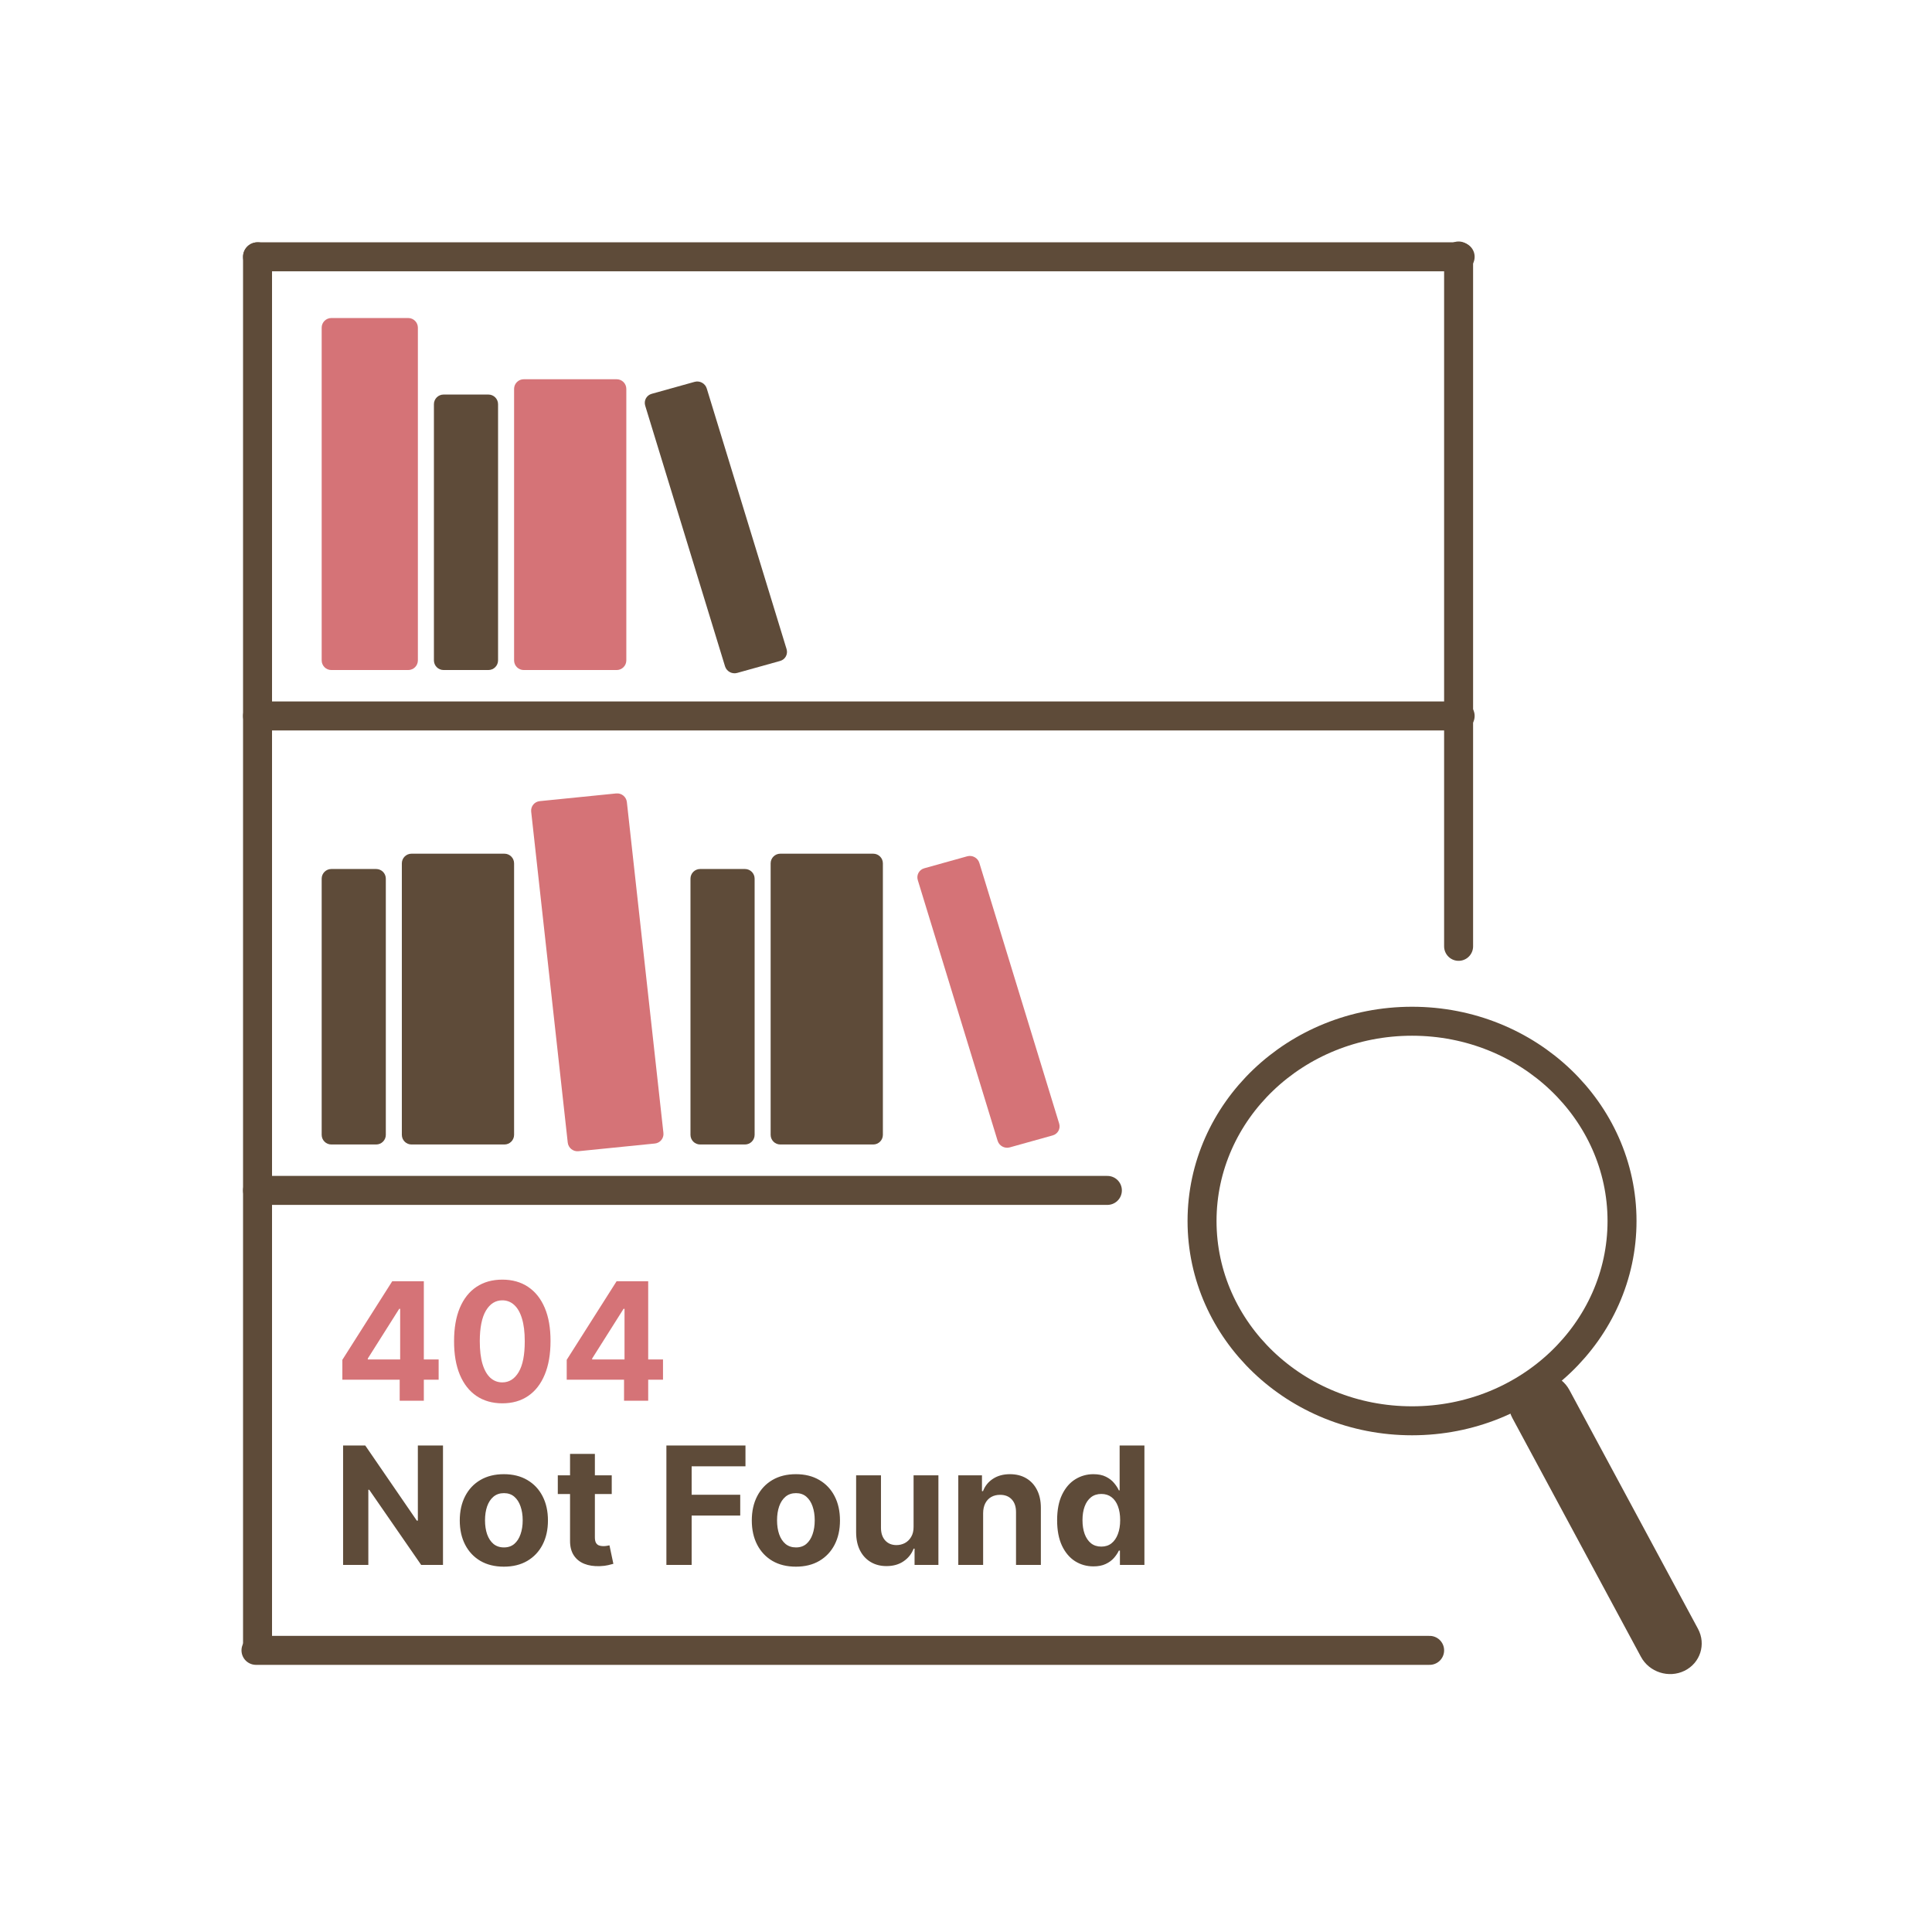
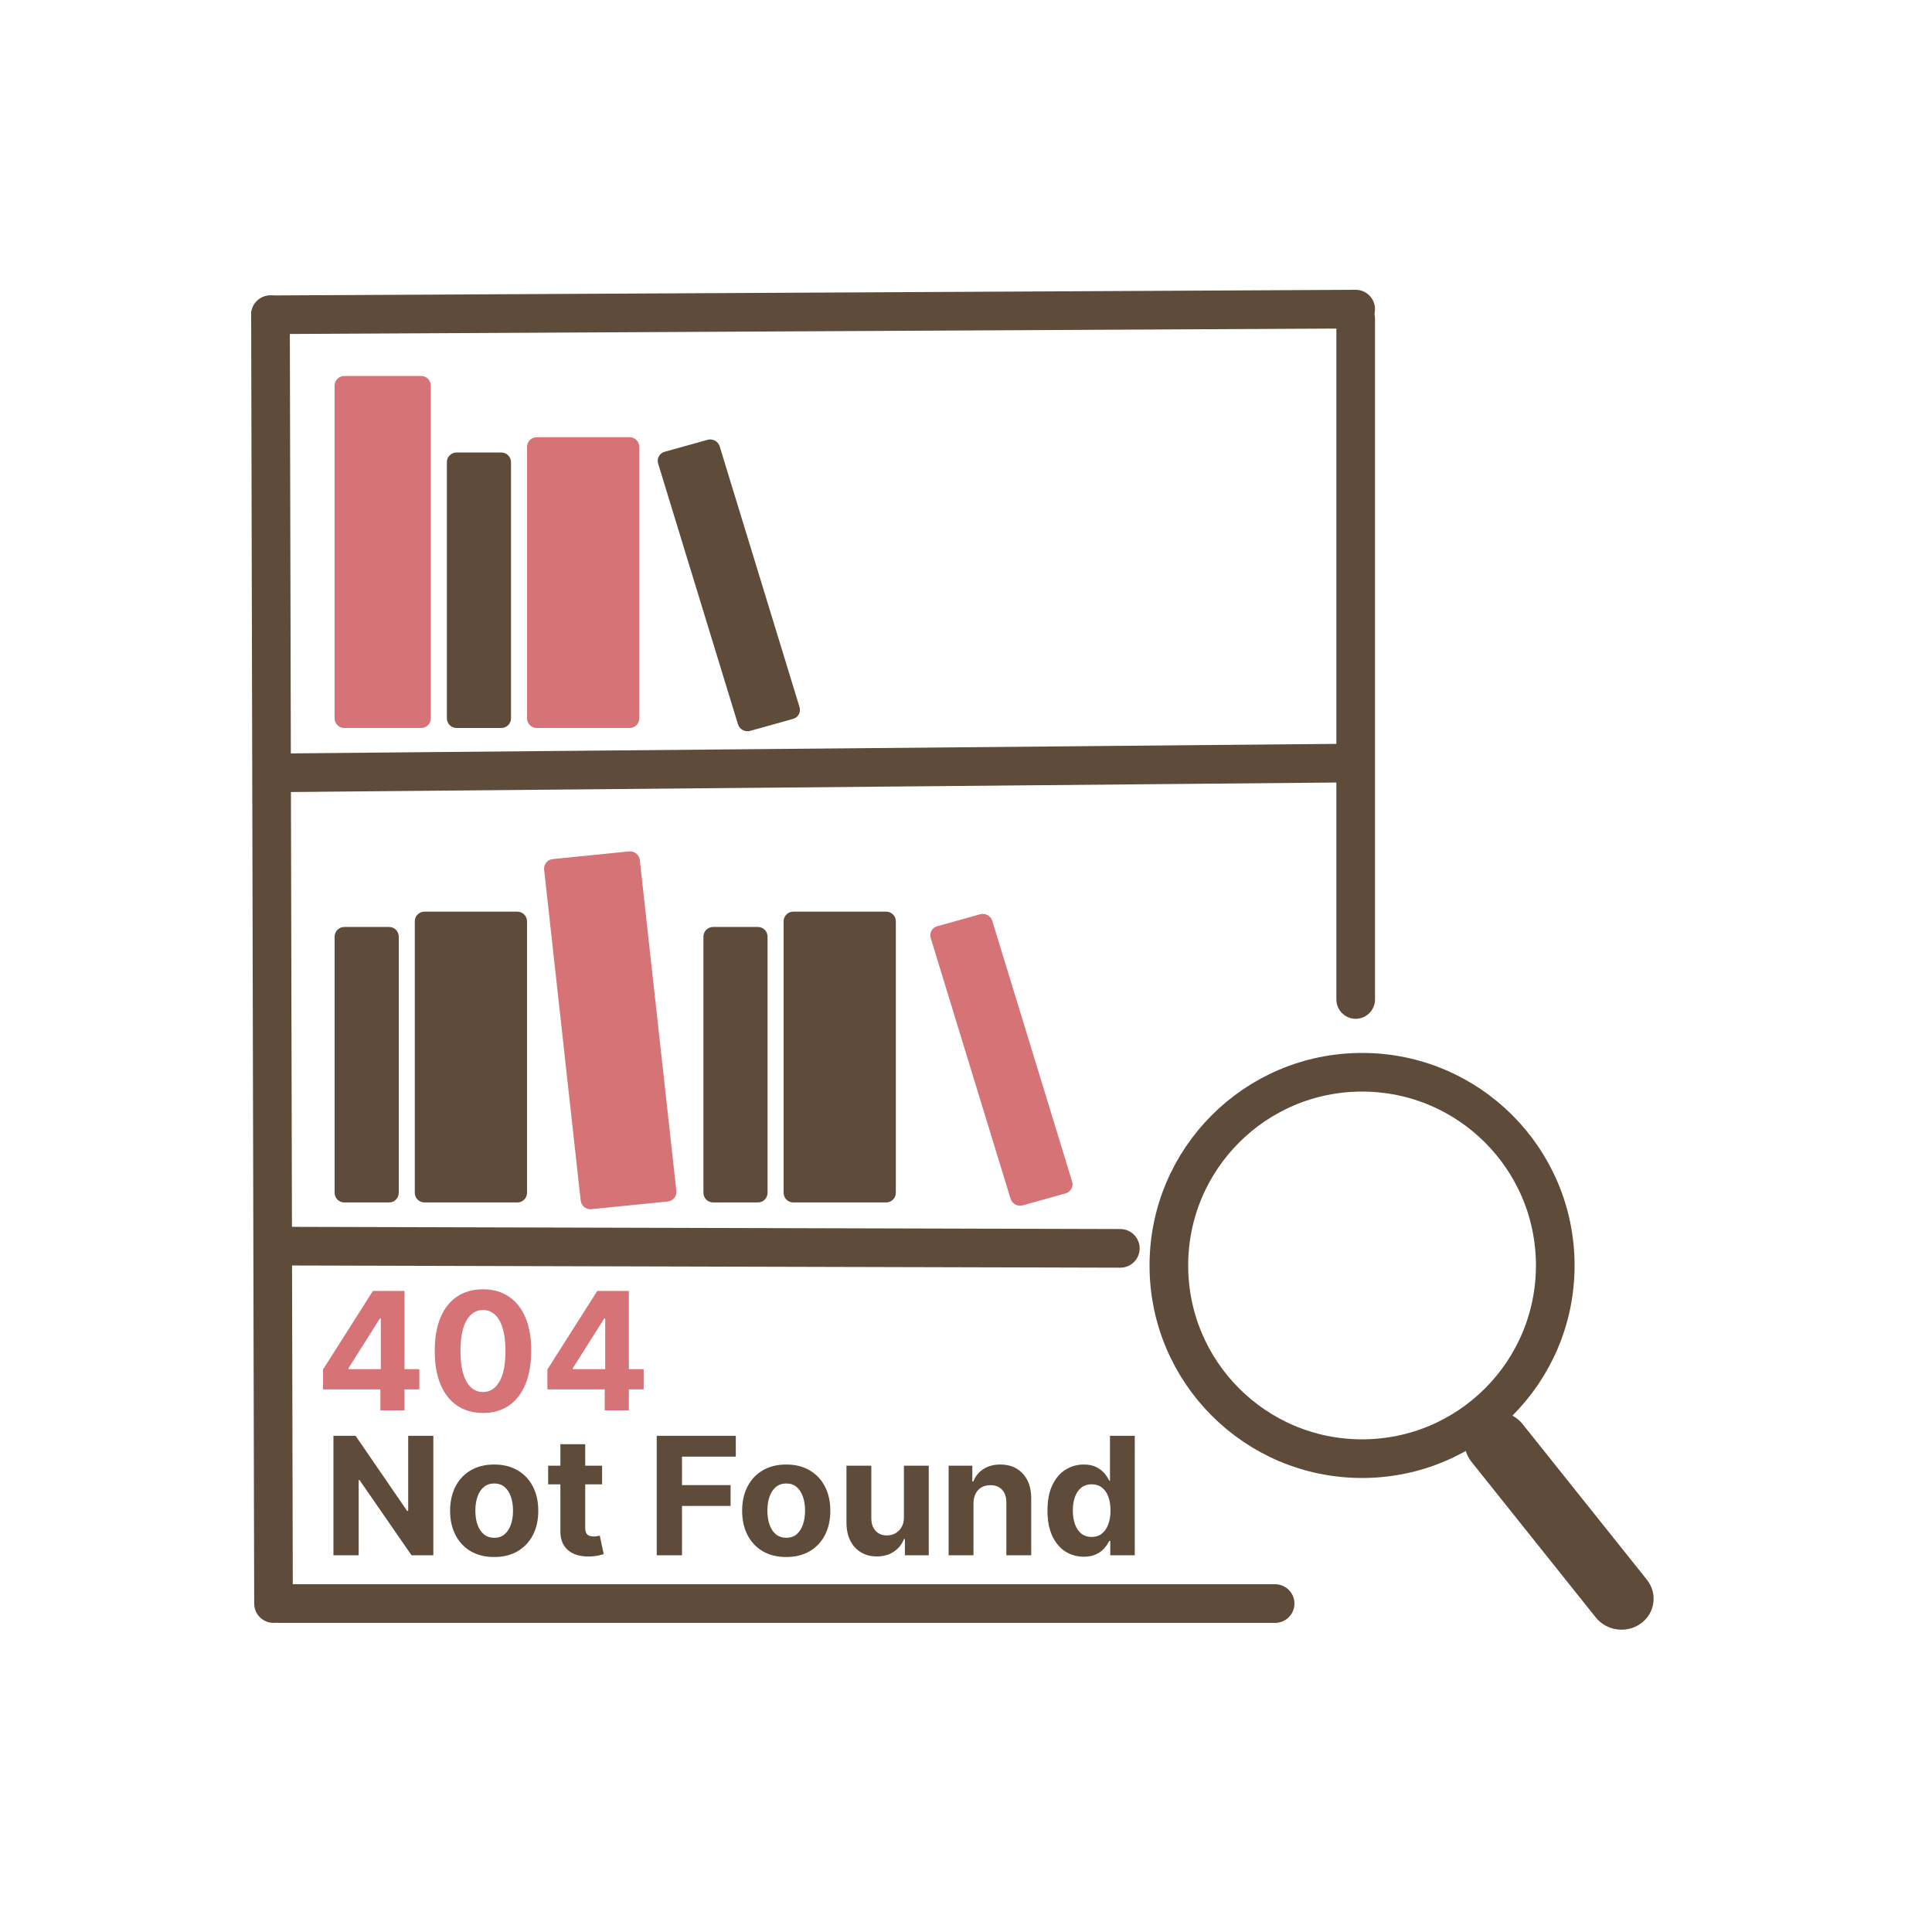
<svg xmlns="http://www.w3.org/2000/svg" width="200" height="200" viewBox="0 0 200 200" fill="none">
-   <path d="M146.174 105.718C158.246 105.718 167.912 115.042 167.912 126.399C167.912 137.755 158.247 147.08 146.174 147.08C134.102 147.08 124.435 137.755 124.435 126.399C124.435 115.042 134.102 105.718 146.174 105.718Z" stroke="#5E4B39" stroke-width="3" />
-   <rect width="6.578" height="34.651" rx="3.289" transform="matrix(0.897789 -0.440425 0.474106 0.880468 155 143.897)" fill="#5E4B39" />
-   <path d="M26.66 26.584H151.154" stroke="#5E4B39" stroke-width="3" stroke-linecap="round" />
-   <path d="M26.66 123.23H114.635" stroke="#5E4B39" stroke-width="3" stroke-linecap="round" />
-   <path d="M26.66 74.115L151.154 74.115" stroke="#5E4B39" stroke-width="3" stroke-linecap="round" />
-   <line x1="26.5" y1="170.845" x2="147.994" y2="170.845" stroke="#5E4B39" stroke-width="3" stroke-linecap="round" />
-   <path d="M26.66 26.584L26.66 170.761" stroke="#5E4B39" stroke-width="3" stroke-linecap="round" />
-   <line x1="150.994" y1="26.5" x2="150.994" y2="97.965" stroke="#5E4B39" stroke-width="3" stroke-linecap="round" />
-   <rect x="33.3" y="32.922" width="9.959" height="36.44" rx="1" fill="#D57377" />
-   <rect x="44.919" y="40.843" width="6.64" height="28.518" rx="1" fill="#5E4B39" />
-   <rect x="53.218" y="39.259" width="11.619" height="30.103" rx="1" fill="#D57377" />
-   <rect width="6.616" height="30.218" rx="1" transform="matrix(0.96321 -0.268749 0.292834 0.956163 66.4979 41.0374)" fill="#5E4B39" />
-   <rect width="9.955" height="36.46" rx="1" transform="matrix(0.994973 -0.100146 0.109813 0.993952 54.8784 83.0337)" fill="#D57377" />
-   <rect x="71.478" y="89.959" width="6.64" height="28.518" rx="1" fill="#5E4B39" />
-   <rect x="33.3" y="89.959" width="6.64" height="28.518" rx="1" fill="#5E4B39" />
-   <rect x="79.777" y="88.374" width="11.619" height="30.103" rx="1" fill="#5E4B39" />
-   <rect x="41.599" y="88.374" width="11.619" height="30.103" rx="1" fill="#5E4B39" />
-   <rect width="6.616" height="30.218" rx="1" transform="matrix(0.96321 -0.268749 0.292834 0.956163 94.7164 90.1526)" fill="#D57377" />
-   <path d="M45.858 149.636V162H43.6L38.221 154.218H38.13V162H35.517V149.636H37.81L43.147 157.412H43.256V149.636H45.858ZM52.159 162.181C51.221 162.181 50.41 161.982 49.726 161.583C49.046 161.181 48.52 160.622 48.15 159.905C47.78 159.185 47.595 158.35 47.595 157.4C47.595 156.442 47.78 155.605 48.15 154.888C48.52 154.168 49.046 153.609 49.726 153.21C50.41 152.808 51.221 152.607 52.159 152.607C53.096 152.607 53.906 152.808 54.586 153.21C55.27 153.609 55.797 154.168 56.167 154.888C56.538 155.605 56.723 156.442 56.723 157.4C56.723 158.35 56.538 159.185 56.167 159.905C55.797 160.622 55.27 161.181 54.586 161.583C53.906 161.982 53.096 162.181 52.159 162.181ZM52.171 160.189C52.597 160.189 52.954 160.068 53.239 159.827C53.525 159.581 53.74 159.247 53.885 158.825C54.034 158.402 54.109 157.921 54.109 157.382C54.109 156.842 54.034 156.362 53.885 155.939C53.74 155.516 53.525 155.182 53.239 154.937C52.954 154.691 52.597 154.569 52.171 154.569C51.74 154.569 51.378 154.691 51.084 154.937C50.794 155.182 50.575 155.516 50.426 155.939C50.281 156.362 50.209 156.842 50.209 157.382C50.209 157.921 50.281 158.402 50.426 158.825C50.575 159.247 50.794 159.581 51.084 159.827C51.378 160.068 51.74 160.189 52.171 160.189ZM63.327 152.727V154.659H57.743V152.727H63.327ZM59.011 150.506H61.582V159.151C61.582 159.388 61.619 159.573 61.691 159.706C61.764 159.835 61.864 159.925 61.993 159.978C62.126 160.03 62.279 160.056 62.452 160.056C62.572 160.056 62.693 160.046 62.814 160.026C62.935 160.002 63.027 159.984 63.092 159.972L63.496 161.885C63.367 161.926 63.186 161.972 62.953 162.024C62.719 162.08 62.436 162.115 62.102 162.127C61.482 162.151 60.938 162.068 60.472 161.879C60.009 161.69 59.649 161.396 59.391 160.998C59.133 160.599 59.007 160.096 59.011 159.489V150.506ZM68.985 162V149.636H77.171V151.792H71.599V154.738H76.628V156.893H71.599V162H68.985ZM82.39 162.181C81.453 162.181 80.641 161.982 79.957 161.583C79.277 161.181 78.752 160.622 78.382 159.905C78.011 159.185 77.826 158.35 77.826 157.4C77.826 156.442 78.011 155.605 78.382 154.888C78.752 154.168 79.277 153.609 79.957 153.21C80.641 152.808 81.453 152.607 82.39 152.607C83.328 152.607 84.137 152.808 84.817 153.21C85.501 153.609 86.028 154.168 86.399 154.888C86.769 155.605 86.954 156.442 86.954 157.4C86.954 158.35 86.769 159.185 86.399 159.905C86.028 160.622 85.501 161.181 84.817 161.583C84.137 161.982 83.328 162.181 82.39 162.181ZM82.402 160.189C82.829 160.189 83.185 160.068 83.471 159.827C83.757 159.581 83.972 159.247 84.117 158.825C84.266 158.402 84.34 157.921 84.34 157.382C84.34 156.842 84.266 156.362 84.117 155.939C83.972 155.516 83.757 155.182 83.471 154.937C83.185 154.691 82.829 154.569 82.402 154.569C81.972 154.569 81.609 154.691 81.316 154.937C81.026 155.182 80.806 155.516 80.658 155.939C80.513 156.362 80.44 156.842 80.44 157.382C80.44 157.921 80.513 158.402 80.658 158.825C80.806 159.247 81.026 159.581 81.316 159.827C81.609 160.068 81.972 160.189 82.402 160.189ZM94.573 158.052V152.727H97.144V162H94.675V160.316H94.579C94.37 160.859 94.021 161.296 93.534 161.626C93.051 161.956 92.462 162.121 91.766 162.121C91.146 162.121 90.6 161.98 90.13 161.698C89.659 161.416 89.29 161.016 89.025 160.497C88.763 159.978 88.63 159.356 88.626 158.631V152.727H91.198V158.173C91.202 158.72 91.349 159.153 91.639 159.471C91.929 159.788 92.317 159.947 92.804 159.947C93.114 159.947 93.404 159.877 93.673 159.736C93.943 159.591 94.16 159.378 94.325 159.096C94.494 158.815 94.577 158.466 94.573 158.052ZM101.773 156.639V162H99.202V152.727H101.653V154.363H101.761C101.966 153.824 102.311 153.397 102.794 153.083C103.277 152.766 103.862 152.607 104.55 152.607C105.194 152.607 105.756 152.747 106.235 153.029C106.714 153.311 107.086 153.713 107.351 154.237C107.617 154.756 107.75 155.375 107.75 156.096V162H105.178V156.555C105.182 155.987 105.037 155.545 104.743 155.227C104.45 154.905 104.045 154.744 103.53 154.744C103.184 154.744 102.878 154.818 102.612 154.967C102.351 155.116 102.146 155.333 101.997 155.619C101.852 155.901 101.777 156.241 101.773 156.639ZM113.194 162.151C112.489 162.151 111.851 161.97 111.28 161.608C110.712 161.241 110.262 160.704 109.928 159.996C109.598 159.283 109.433 158.41 109.433 157.376C109.433 156.313 109.604 155.43 109.946 154.725C110.288 154.017 110.743 153.488 111.31 153.138C111.882 152.784 112.507 152.607 113.188 152.607C113.707 152.607 114.139 152.695 114.486 152.872C114.836 153.045 115.117 153.263 115.331 153.524C115.548 153.782 115.713 154.035 115.826 154.285H115.904V149.636H118.47V162H115.934V160.515H115.826C115.705 160.772 115.534 161.028 115.313 161.282C115.095 161.531 114.812 161.738 114.461 161.903C114.115 162.068 113.693 162.151 113.194 162.151ZM114.009 160.104C114.423 160.104 114.773 159.992 115.059 159.766C115.349 159.537 115.57 159.217 115.723 158.806C115.88 158.396 115.959 157.915 115.959 157.364C115.959 156.812 115.882 156.333 115.729 155.927C115.576 155.52 115.355 155.206 115.065 154.985C114.775 154.764 114.423 154.653 114.009 154.653C113.586 154.653 113.23 154.768 112.94 154.997C112.65 155.227 112.431 155.545 112.282 155.951C112.133 156.357 112.059 156.828 112.059 157.364C112.059 157.903 112.133 158.38 112.282 158.794C112.435 159.205 112.654 159.527 112.94 159.76C113.23 159.99 113.586 160.104 114.009 160.104Z" fill="#5E4B39" />
-   <path d="M35.441 142.827V140.768L40.603 132.636H42.378V135.486H41.328L38.074 140.635V140.732H45.408V142.827H35.441ZM41.376 145V142.199L41.424 141.287V132.636H43.875V145H41.376ZM51.998 145.272C50.959 145.268 50.066 145.012 49.317 144.505C48.573 143.998 47.999 143.263 47.597 142.301C47.198 141.34 47.001 140.183 47.005 138.83C47.005 137.482 47.204 136.333 47.603 135.383C48.005 134.433 48.579 133.711 49.323 133.216C50.072 132.717 50.963 132.467 51.998 132.467C53.032 132.467 53.922 132.717 54.666 133.216C55.415 133.715 55.99 134.439 56.393 135.389C56.795 136.335 56.994 137.482 56.99 138.83C56.99 140.187 56.789 141.346 56.387 142.308C55.988 143.269 55.417 144.004 54.672 144.511C53.928 145.018 53.036 145.272 51.998 145.272ZM51.998 143.104C52.706 143.104 53.272 142.748 53.694 142.036C54.117 141.324 54.326 140.255 54.322 138.83C54.322 137.893 54.225 137.112 54.032 136.488C53.843 135.864 53.573 135.395 53.223 135.081C52.877 134.767 52.469 134.61 51.998 134.61C51.293 134.61 50.73 134.963 50.307 135.667C49.885 136.371 49.672 137.426 49.667 138.83C49.667 139.78 49.762 140.573 49.951 141.209C50.144 141.841 50.416 142.316 50.766 142.634C51.116 142.947 51.527 143.104 51.998 143.104ZM58.667 142.827V140.768L63.829 132.636H65.603V135.486H64.553L61.299 140.635V140.732H68.634V142.827H58.667ZM64.601 145V142.199L64.65 141.287V132.636H67.101V145H64.601Z" fill="#D57377" />
+   <circle cx="141" cy="131" r="20" stroke="#5E4B39" stroke-width="4" />
+   <rect width="6.578" height="27.196" rx="3.289" transform="matrix(0.804441 -0.594032 0.624068 0.78137 150.268 148.75)" fill="#5E4B39" />
+   <path d="M28 32.584L140.339 32" stroke="#5E4B39" stroke-width="4" stroke-linecap="round" />
+   <path d="M29 129L115.975 129.23" stroke="#5E4B39" stroke-width="4" stroke-linecap="round" />
+   <path d="M29 80L139 79" stroke="#5E4B39" stroke-width="4" stroke-linecap="round" />
+   <line x1="29" y1="166" x2="132" y2="166" stroke="#5E4B39" stroke-width="4" stroke-linecap="round" />
+   <path d="M28 32.584L28.314 166" stroke="#5E4B39" stroke-width="4" stroke-linecap="round" />
+   <line x1="140.34" y1="33" x2="140.34" y2="103.465" stroke="#5E4B39" stroke-width="4" stroke-linecap="round" />
+   <rect x="34.64" y="38.922" width="9.959" height="36.44" rx="1" fill="#D57377" />
+   <rect x="46.259" y="46.843" width="6.64" height="28.518" rx="1" fill="#5E4B39" />
+   <rect x="54.559" y="45.259" width="11.619" height="30.103" rx="1" fill="#D57377" />
+   <rect width="6.616" height="30.218" rx="1" transform="matrix(0.96321 -0.268749 0.292834 0.956163 67.838 47.0374)" fill="#5E4B39" />
+   <rect width="9.955" height="36.46" rx="1" transform="matrix(0.994973 -0.100146 0.109813 0.993952 56.2185 89.0337)" fill="#D57377" />
+   <rect x="72.818" y="95.959" width="6.64" height="28.518" rx="1" fill="#5E4B39" />
+   <rect x="34.64" y="95.959" width="6.64" height="28.518" rx="1" fill="#5E4B39" />
+   <rect x="81.117" y="94.374" width="11.619" height="30.103" rx="1" fill="#5E4B39" />
+   <rect x="42.939" y="94.374" width="11.619" height="30.103" rx="1" fill="#5E4B39" />
+   <rect width="6.616" height="30.218" rx="1" transform="matrix(0.96321 -0.268749 0.292834 0.956163 96.0565 96.1526)" fill="#D57377" />
+   <path d="M44.858 148.636V161H42.6L37.221 153.218H37.13V161H34.517V148.636H36.81L42.147 156.412H42.256V148.636H44.858ZM51.159 161.181C50.221 161.181 49.41 160.982 48.726 160.583C48.046 160.181 47.52 159.622 47.15 158.905C46.78 158.185 46.595 157.35 46.595 156.4C46.595 155.442 46.78 154.605 47.15 153.888C47.52 153.168 48.046 152.609 48.726 152.21C49.41 151.808 50.221 151.607 51.159 151.607C52.096 151.607 52.906 151.808 53.586 152.21C54.27 152.609 54.797 153.168 55.167 153.888C55.538 154.605 55.723 155.442 55.723 156.4C55.723 157.35 55.538 158.185 55.167 158.905C54.797 159.622 54.27 160.181 53.586 160.583C52.906 160.982 52.096 161.181 51.159 161.181ZM51.171 159.189C51.597 159.189 51.954 159.068 52.239 158.827C52.525 158.581 52.74 158.247 52.885 157.825C53.034 157.402 53.109 156.921 53.109 156.382C53.109 155.842 53.034 155.362 52.885 154.939C52.74 154.516 52.525 154.182 52.239 153.937C51.954 153.691 51.597 153.569 51.171 153.569C50.74 153.569 50.378 153.691 50.084 153.937C49.794 154.182 49.575 154.516 49.426 154.939C49.281 155.362 49.209 155.842 49.209 156.382C49.209 156.921 49.281 157.402 49.426 157.825C49.575 158.247 49.794 158.581 50.084 158.827C50.378 159.068 50.74 159.189 51.171 159.189ZM62.327 151.727V153.659H56.743V151.727H62.327ZM58.011 149.506H60.582V158.151C60.582 158.388 60.619 158.573 60.691 158.706C60.764 158.835 60.864 158.925 60.993 158.978C61.126 159.03 61.279 159.056 61.452 159.056C61.572 159.056 61.693 159.046 61.814 159.026C61.935 159.002 62.027 158.984 62.092 158.972L62.496 160.885C62.367 160.926 62.186 160.972 61.953 161.024C61.719 161.08 61.436 161.115 61.102 161.127C60.482 161.151 59.938 161.068 59.472 160.879C59.009 160.69 58.649 160.396 58.391 159.998C58.133 159.599 58.007 159.096 58.011 158.489V149.506ZM67.985 161V148.636H76.171V150.792H70.599V153.738H75.628V155.893H70.599V161H67.985ZM81.39 161.181C80.453 161.181 79.641 160.982 78.957 160.583C78.277 160.181 77.752 159.622 77.382 158.905C77.011 158.185 76.826 157.35 76.826 156.4C76.826 155.442 77.011 154.605 77.382 153.888C77.752 153.168 78.277 152.609 78.957 152.21C79.641 151.808 80.453 151.607 81.39 151.607C82.328 151.607 83.137 151.808 83.817 152.21C84.501 152.609 85.028 153.168 85.399 153.888C85.769 154.605 85.954 155.442 85.954 156.4C85.954 157.35 85.769 158.185 85.399 158.905C85.028 159.622 84.501 160.181 83.817 160.583C83.137 160.982 82.328 161.181 81.39 161.181ZM81.402 159.189C81.829 159.189 82.185 159.068 82.471 158.827C82.757 158.581 82.972 158.247 83.117 157.825C83.266 157.402 83.34 156.921 83.34 156.382C83.34 155.842 83.266 155.362 83.117 154.939C82.972 154.516 82.757 154.182 82.471 153.937C82.185 153.691 81.829 153.569 81.402 153.569C80.972 153.569 80.609 153.691 80.316 153.937C80.026 154.182 79.806 154.516 79.658 154.939C79.513 155.362 79.44 155.842 79.44 156.382C79.44 156.921 79.513 157.402 79.658 157.825C79.806 158.247 80.026 158.581 80.316 158.827C80.609 159.068 80.972 159.189 81.402 159.189ZM93.573 157.052V151.727H96.144V161H93.675V159.316H93.579C93.37 159.859 93.021 160.296 92.534 160.626C92.051 160.956 91.462 161.121 90.766 161.121C90.146 161.121 89.6 160.98 89.13 160.698C88.659 160.416 88.29 160.016 88.025 159.497C87.763 158.978 87.63 158.356 87.626 157.631V151.727H90.198V157.173C90.202 157.72 90.349 158.153 90.639 158.471C90.929 158.788 91.317 158.947 91.804 158.947C92.114 158.947 92.404 158.877 92.673 158.736C92.943 158.591 93.16 158.378 93.325 158.096C93.494 157.815 93.577 157.466 93.573 157.052ZM100.773 155.639V161H98.202V151.727H100.653V153.363H100.761C100.966 152.824 101.311 152.397 101.794 152.083C102.277 151.766 102.862 151.607 103.55 151.607C104.194 151.607 104.756 151.747 105.235 152.029C105.714 152.311 106.086 152.713 106.351 153.237C106.617 153.756 106.75 154.375 106.75 155.096V161H104.178V155.555C104.182 154.987 104.037 154.545 103.743 154.227C103.45 153.905 103.045 153.744 102.53 153.744C102.184 153.744 101.878 153.818 101.612 153.967C101.351 154.116 101.146 154.333 100.997 154.619C100.852 154.901 100.777 155.241 100.773 155.639ZM112.194 161.151C111.489 161.151 110.851 160.97 110.28 160.608C109.712 160.241 109.262 159.704 108.928 158.996C108.598 158.283 108.433 157.41 108.433 156.376C108.433 155.313 108.604 154.43 108.946 153.725C109.288 153.017 109.743 152.488 110.31 152.138C110.882 151.784 111.507 151.607 112.188 151.607C112.707 151.607 113.139 151.695 113.486 151.872C113.836 152.045 114.117 152.263 114.331 152.524C114.548 152.782 114.713 153.035 114.826 153.285H114.904V148.636H117.47V161H114.934V159.515H114.826C114.705 159.772 114.534 160.028 114.313 160.282C114.095 160.531 113.812 160.738 113.461 160.903C113.115 161.068 112.693 161.151 112.194 161.151ZM113.009 159.104C113.423 159.104 113.773 158.992 114.059 158.766C114.349 158.537 114.57 158.217 114.723 157.806C114.88 157.396 114.959 156.915 114.959 156.364C114.959 155.812 114.882 155.333 114.729 154.927C114.576 154.52 114.355 154.206 114.065 153.985C113.775 153.764 113.423 153.653 113.009 153.653C112.586 153.653 112.23 153.768 111.94 153.997C111.65 154.227 111.431 154.545 111.282 154.951C111.133 155.357 111.059 155.828 111.059 156.364C111.059 156.903 111.133 157.38 111.282 157.794C111.435 158.205 111.654 158.527 111.94 158.76C112.23 158.99 112.586 159.104 113.009 159.104Z" fill="#5E4B39" />
+   <path d="M33.441 143.827V141.768L38.603 133.636H40.378V136.486H39.328L36.074 141.635V141.732H43.408V143.827H33.441ZM39.376 146V143.199L39.424 142.287V133.636H41.875V146H39.376ZM49.998 146.272C48.959 146.268 48.066 146.012 47.317 145.505C46.573 144.998 45.999 144.263 45.597 143.301C45.198 142.34 45.001 141.183 45.005 139.83C45.005 138.482 45.204 137.333 45.603 136.383C46.005 135.433 46.579 134.711 47.323 134.216C48.072 133.717 48.963 133.467 49.998 133.467C51.032 133.467 51.922 133.717 52.666 134.216C53.415 134.715 53.99 135.439 54.393 136.389C54.795 137.335 54.994 138.482 54.99 139.83C54.99 141.187 54.789 142.346 54.387 143.308C53.988 144.269 53.417 145.004 52.672 145.511C51.928 146.018 51.036 146.272 49.998 146.272ZM49.998 144.104C50.706 144.104 51.272 143.748 51.694 143.036C52.117 142.324 52.326 141.255 52.322 139.83C52.322 138.893 52.225 138.112 52.032 137.488C51.843 136.864 51.573 136.395 51.223 136.081C50.877 135.767 50.469 135.61 49.998 135.61C49.293 135.61 48.73 135.963 48.307 136.667C47.885 137.371 47.672 138.426 47.667 139.83C47.667 140.78 47.762 141.573 47.951 142.209C48.144 142.841 48.416 143.316 48.766 143.634C49.116 143.947 49.527 144.104 49.998 144.104ZM56.667 143.827V141.768L61.829 133.636H63.603V136.486H62.553L59.299 141.635V141.732H66.634V143.827H56.667ZM62.601 146V143.199L62.65 142.287V133.636H65.101V146H62.601Z" fill="#D57377" />
</svg>
